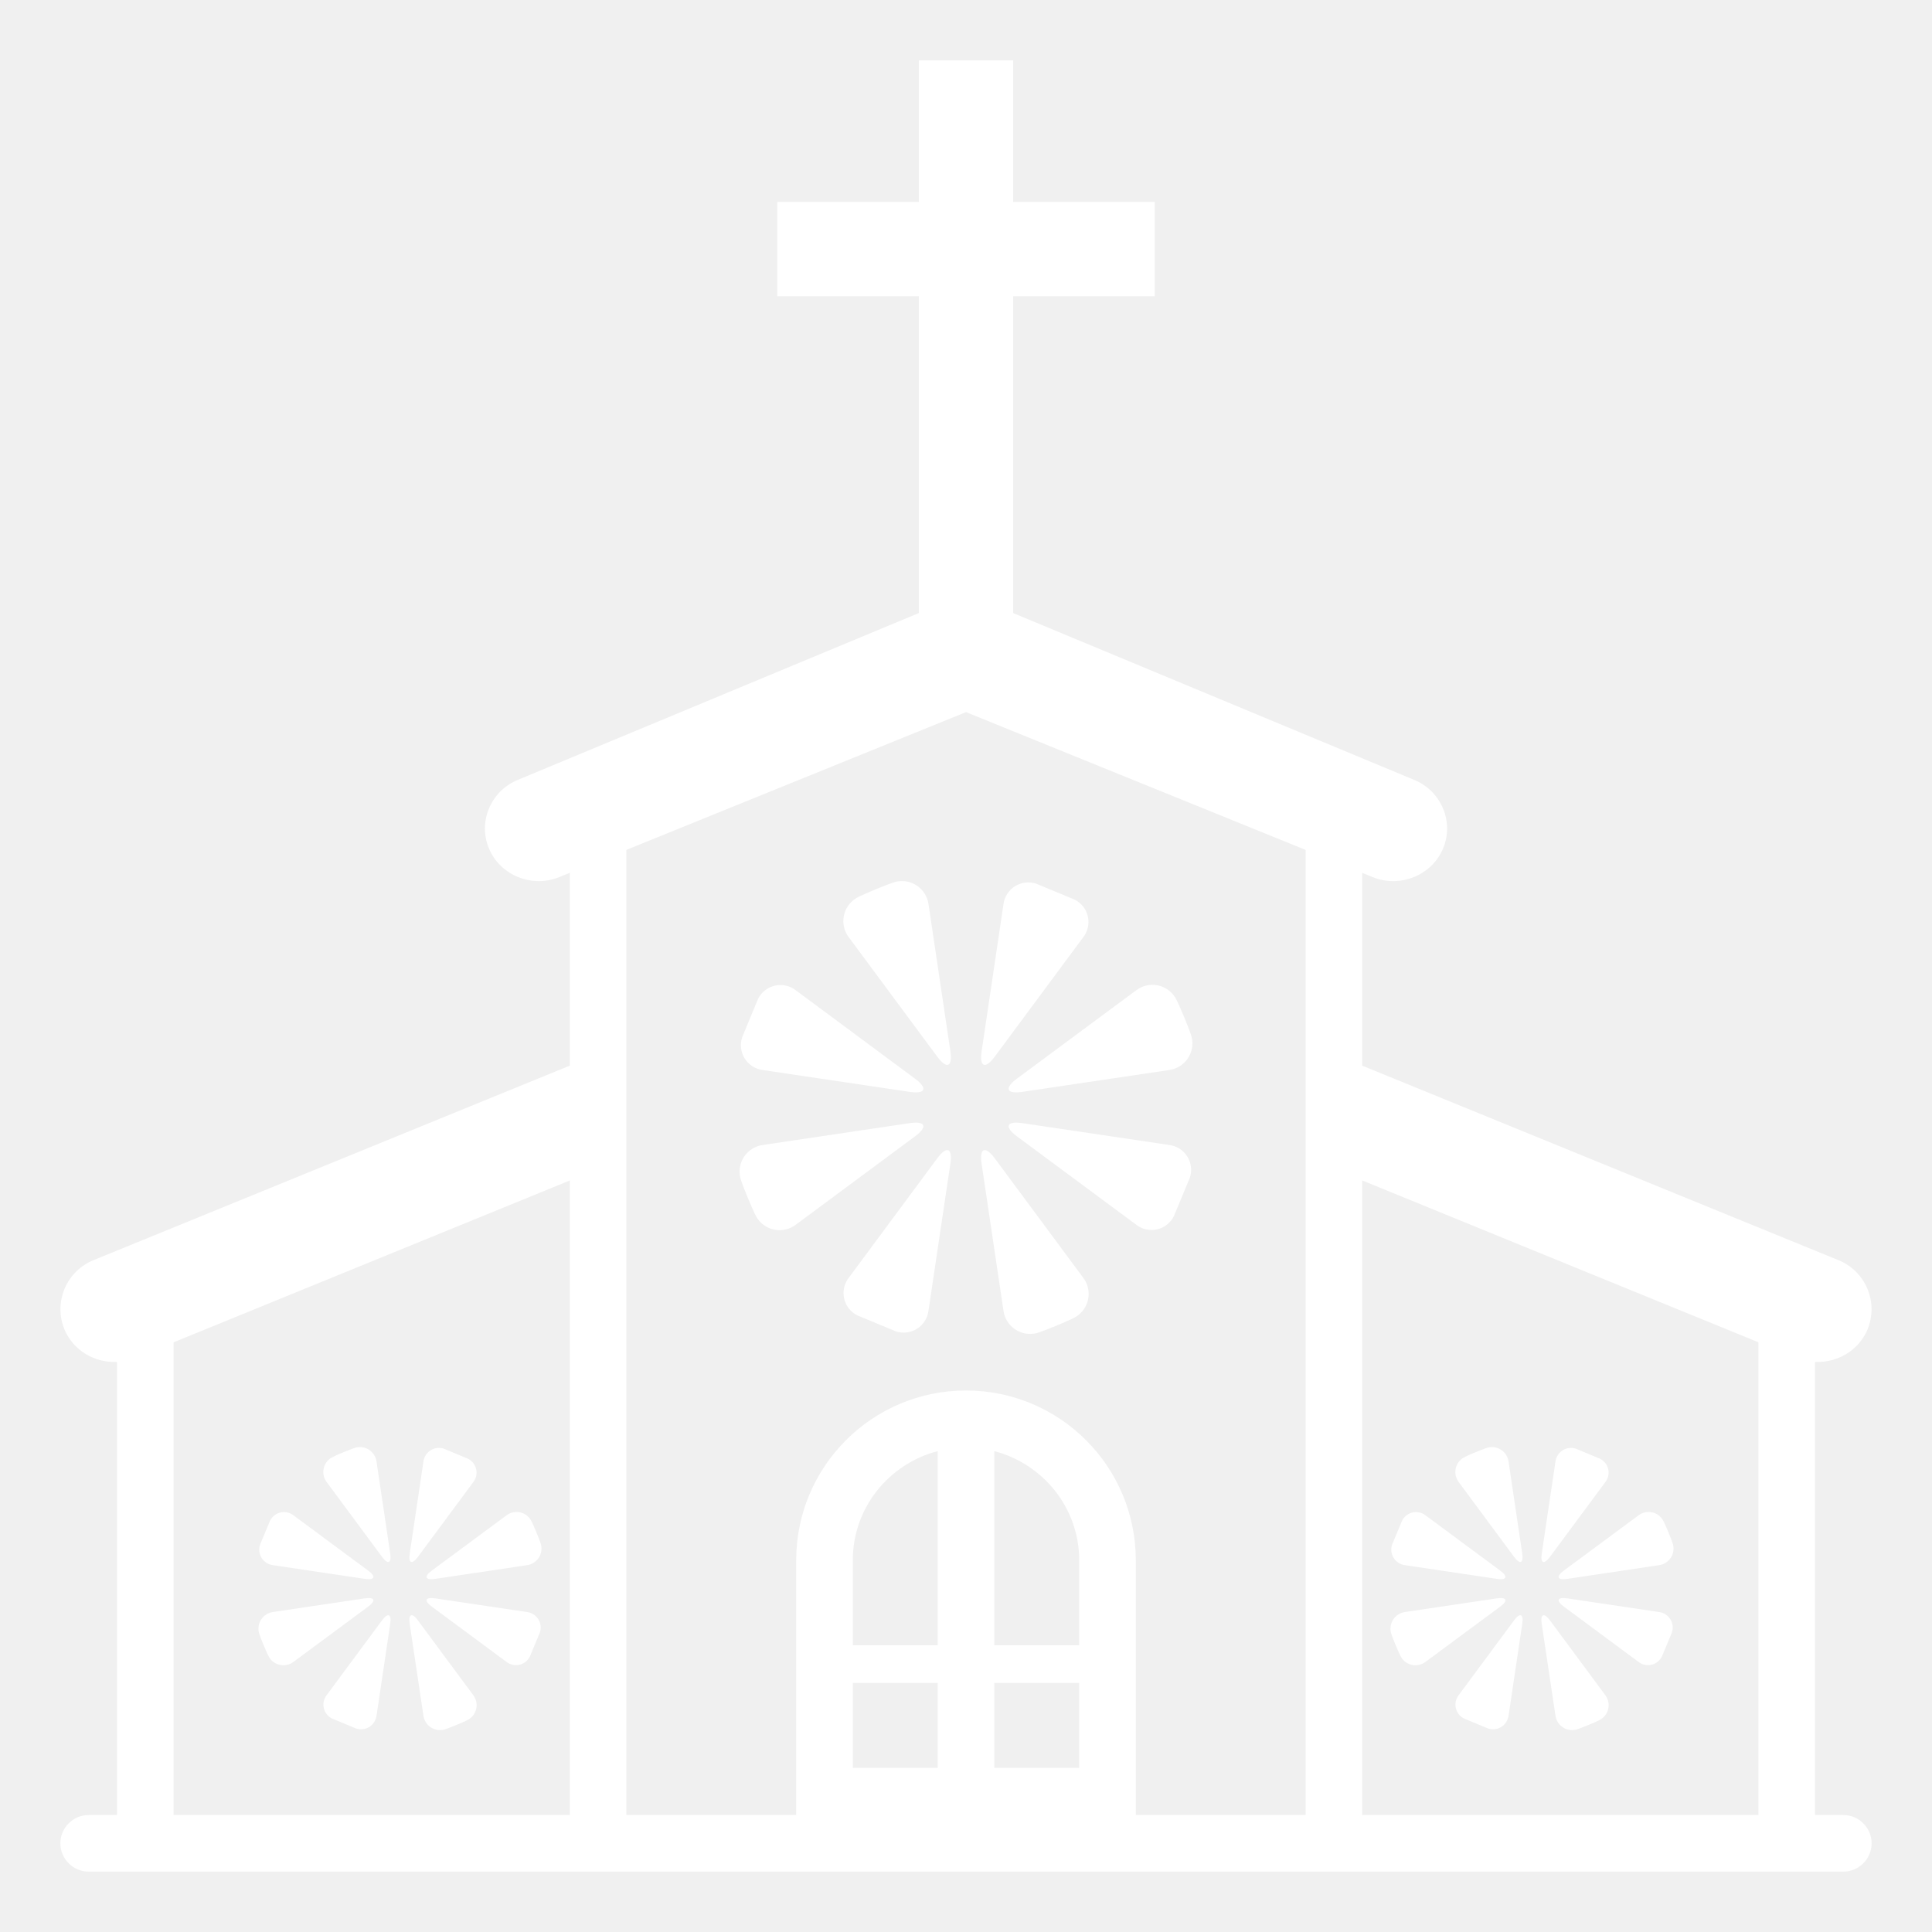
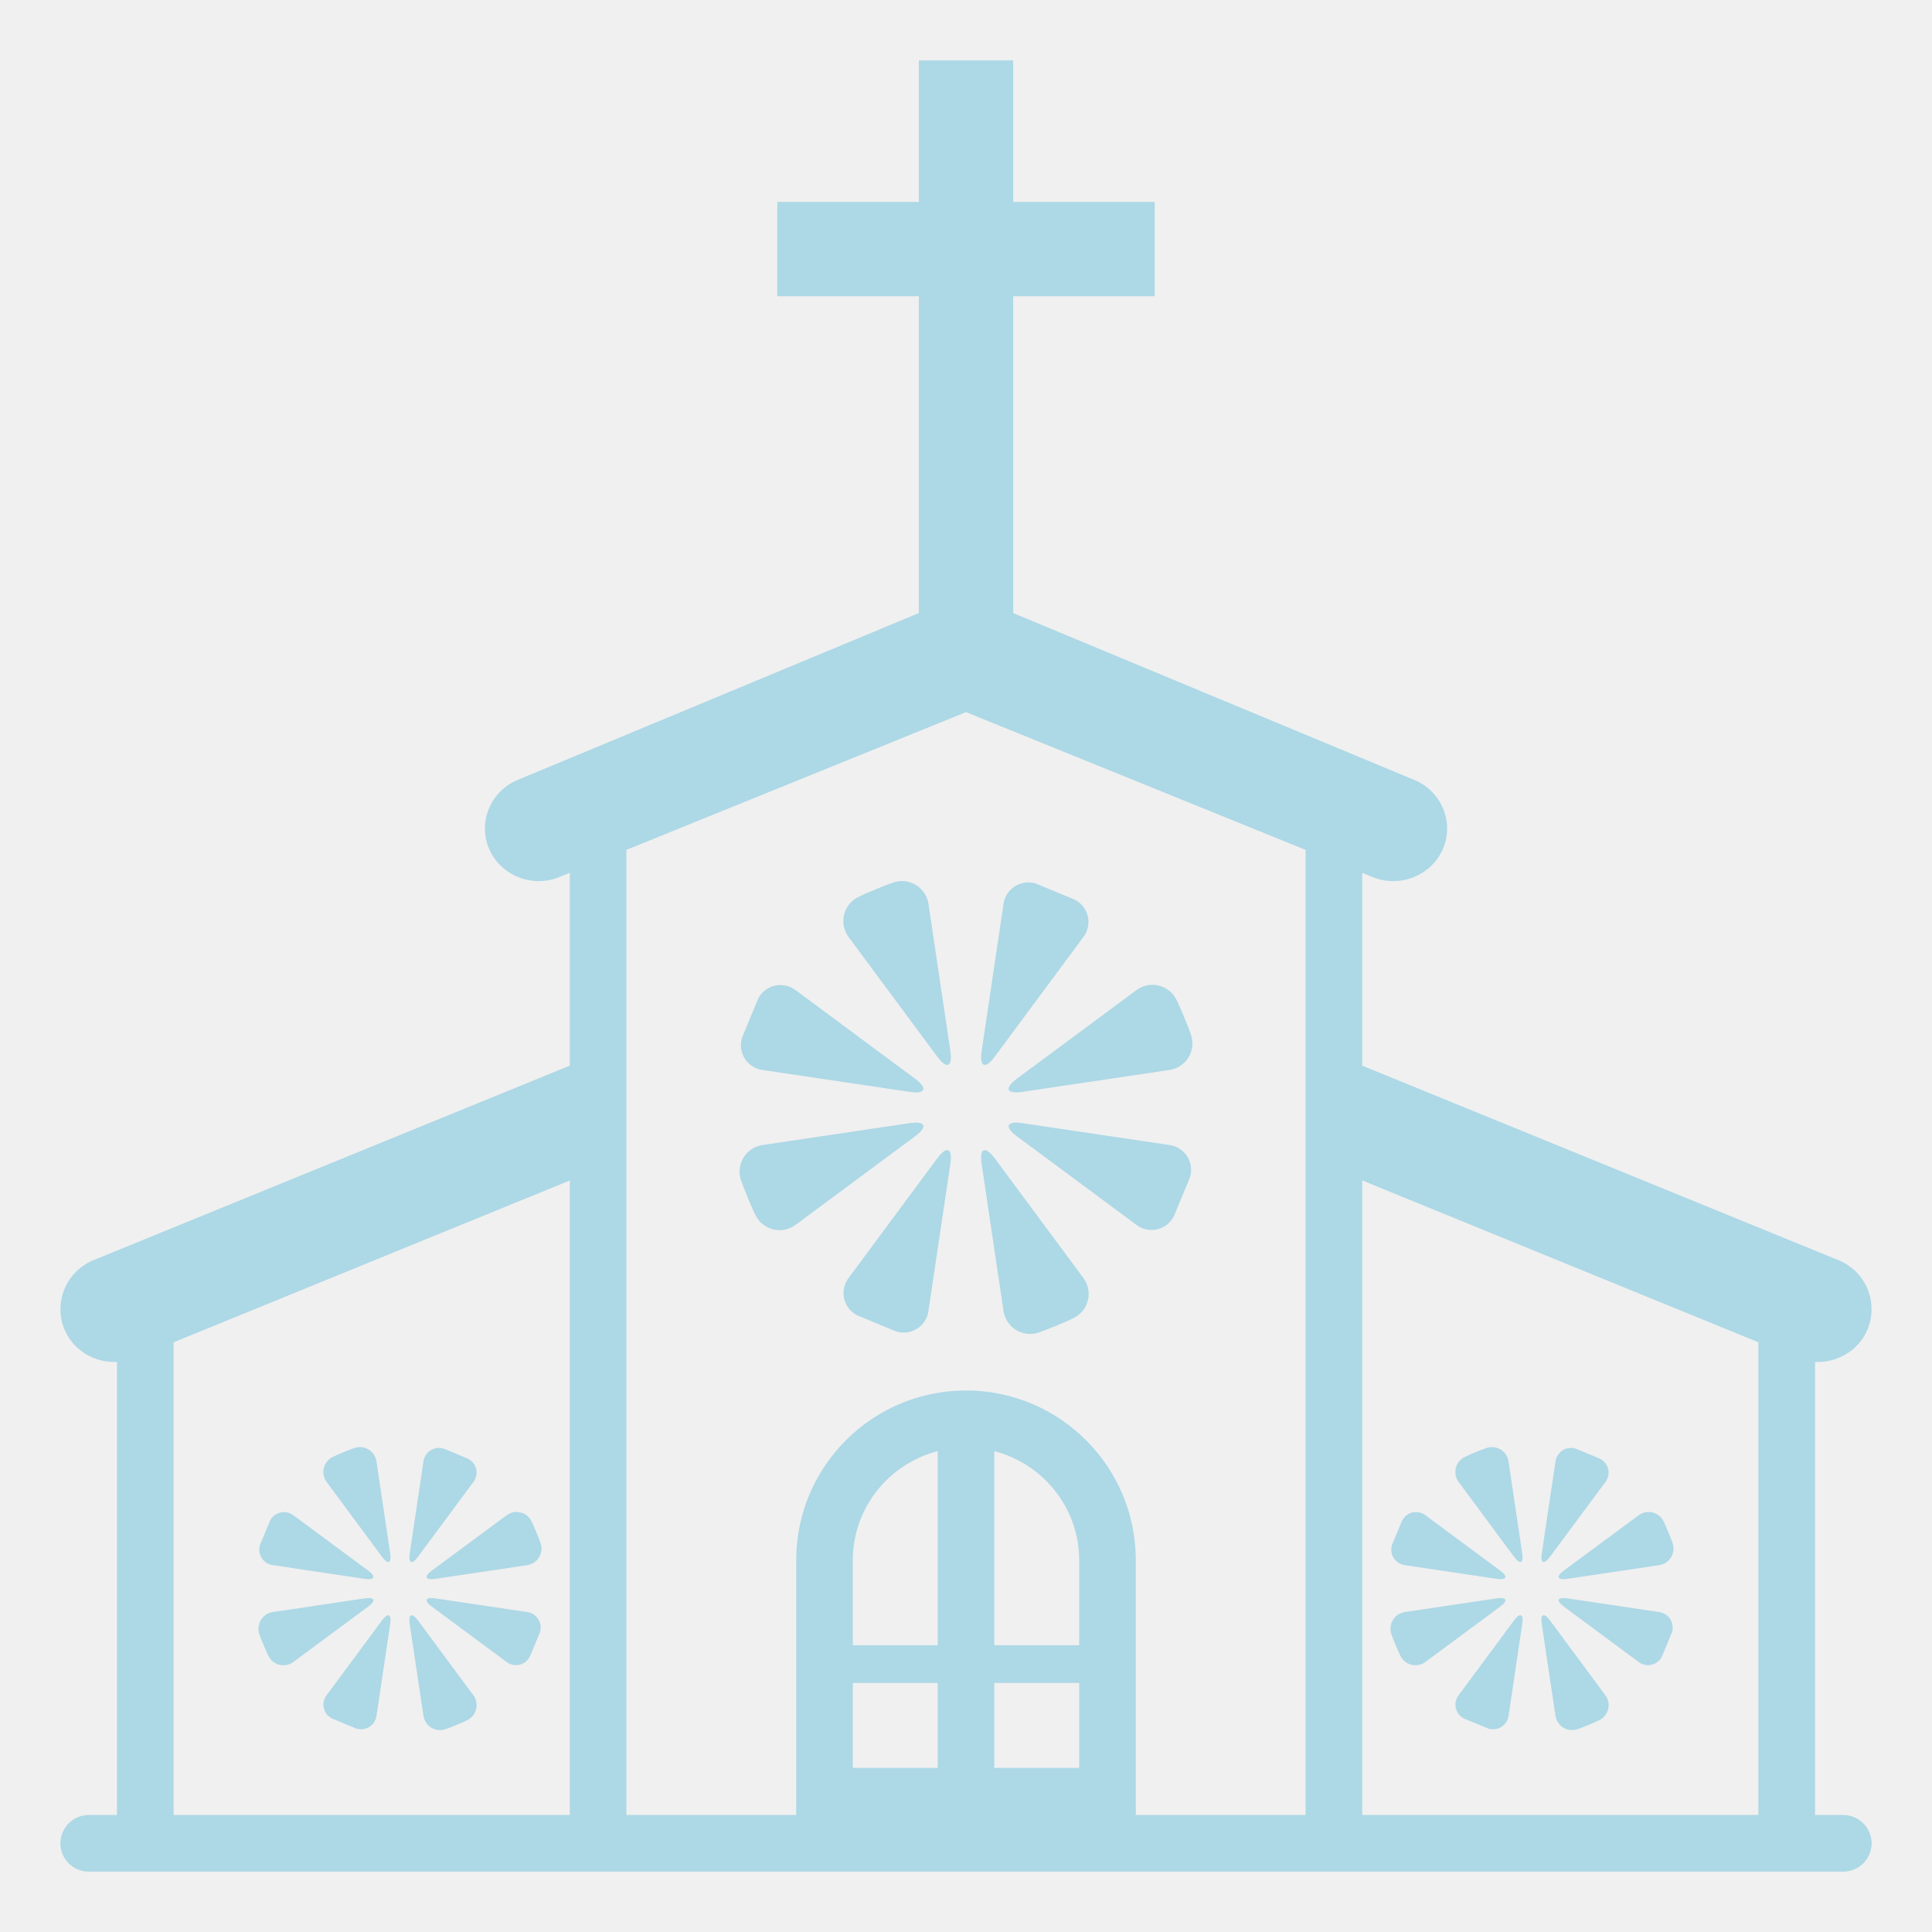
<svg xmlns="http://www.w3.org/2000/svg" width="1em" height="1em" viewBox="0 0 64 64">
-   <path fill="white" d="M61.063 60.125h-.938v-15.01c.731.035 1.443-.371 1.739-1.074a1.754 1.754 0 0 0-.965-2.297l-15.774-6.443v-6.386l.348.141c.906.367 1.956-.058 2.329-.944c.376-.887-.059-1.914-.963-2.28l-13.276-5.523V9.813h4.688V6.688h-4.688V2h-3.125v4.688H25.75v3.125h4.688v10.495l-13.276 5.523c-.904.366-1.339 1.394-.963 2.28c.373.887 1.423 1.312 2.327.944l.35-.142V35.3L3.099 41.744a1.754 1.754 0 0 0-.963 2.297c.294.703 1.008 1.11 1.739 1.074v15.01h-.937c-.517 0-.938.422-.938.938s.421.937.938.937h58.125c.514 0 .937-.422.937-.937s-.423-.938-.937-.938m-42.188 0H5.75V44.466l13.125-5.361zm12.188-1.562H28.25V55.75h2.813zm0-4.063H28.25v-2.813c0-1.742 1.199-3.198 2.813-3.617zm4.687 4.063h-2.813V55.75h2.813zm0-4.063h-2.813v-6.429c1.612.419 2.813 1.875 2.813 3.616zm7.5 5.625h-5.625v-8.438a5.625 5.625 0 0 0-11.25 0v8.438H20.75V28.153L32 23.59l11.25 4.564zm15 0H45.125V39.104l13.125 5.361z" />
-   <path fill="white" d="M31.044 34.998c.319.433.517.351.438-.181l-.723-4.859a.89.89 0 0 0-1.095-.746s-.129.03-.658.248c-.529.22-.639.29-.639.29a.889.889 0 0 0-.247 1.302zm-5.77.449l4.856.722c.53.08.613-.117.179-.438l-3.942-2.923a.83.83 0 0 0-1.254.277l-.529 1.279a.83.83 0 0 0 .69 1.083m4.855 1.759l-4.858.723a.889.889 0 0 0-.745 1.095s.029.129.247.658c.22.528.29.639.29.639a.889.889 0 0 0 1.302.247l3.945-2.924c.434-.32.351-.518-.181-.438m.915 1.17l-2.922 3.944a.828.828 0 0 0 .276 1.253l1.279.53a.828.828 0 0 0 1.081-.69l.723-4.856c.08-.531-.117-.614-.437-.181m2.197 5.041a.89.89 0 0 0 1.095.745s.129-.029.658-.247c.527-.22.639-.29.639-.29a.889.889 0 0 0 .247-1.302l-2.924-3.947c-.32-.433-.519-.35-.438.182zm5.485-5.489l-4.856-.722c-.53-.08-.613.117-.181.438l3.944 2.922a.827.827 0 0 0 1.252-.276l.531-1.279a.83.83 0 0 0-.69-1.083m-4.857-1.759l4.86-.723a.89.89 0 0 0 .745-1.096s-.029-.128-.247-.657c-.22-.528-.29-.639-.29-.639a.888.888 0 0 0-1.302-.247l-3.947 2.924c-.432.32-.349.518.181.438m-.913-1.171l2.922-3.943a.828.828 0 0 0-.276-1.253l-1.279-.53a.83.83 0 0 0-1.083.69l-.721 4.855c-.081.532.117.615.437.181M12.653 51.569c.199.271.322.22.272-.114l-.452-3.036a.556.556 0 0 0-.685-.466s-.079.019-.41.154a3.76 3.76 0 0 0-.399.181a.553.553 0 0 0-.153.813zm-3.607.28l3.034.452c.335.051.385-.073.115-.273l-2.467-1.826a.516.516 0 0 0-.783.174l-.332.798a.52.52 0 0 0 .433.675m-.314 2.645c.138.332.182.401.182.401a.553.553 0 0 0 .813.153l2.469-1.827c.27-.199.218-.323-.115-.273l-3.037.452a.559.559 0 0 0-.467.686s.019.079.155.408m3.921-.814l-1.827 2.467a.514.514 0 0 0 .174.782l.798.331c.324.095.626-.1.676-.431l.452-3.035c.05-.334-.073-.385-.273-.114m1.373 3.15c.05.332.357.543.685.466c0 0 .079-.019.408-.154c.332-.137.401-.181.401-.181a.553.553 0 0 0 .153-.813l-1.827-2.468c-.199-.271-.324-.219-.274.114zm3.428-3.43l-3.034-.452c-.335-.05-.385.074-.115.273l2.467 1.827a.514.514 0 0 0 .781-.174l.332-.798a.518.518 0 0 0-.431-.676m-3.034-1.098l3.034-.453a.555.555 0 0 0 .467-.685s-.019-.08-.155-.409c-.136-.331-.18-.4-.18-.4a.553.553 0 0 0-.813-.153l-2.469 1.826c-.269.2-.219.324.116.274m-.573-.733l1.827-2.466a.514.514 0 0 0-.174-.782l-.798-.332a.519.519 0 0 0-.676.432l-.452 3.034c-.052.334.073.385.273.114m36.306 0c.199.271.322.22.272-.114l-.452-3.036a.556.556 0 0 0-.685-.466s-.079.019-.41.154a3.76 3.76 0 0 0-.399.181a.553.553 0 0 0-.153.813zm-3.607.28l3.034.452c.335.051.385-.073.115-.273l-2.467-1.826a.516.516 0 0 0-.783.174l-.332.798a.52.52 0 0 0 .433.675m-.314 2.645c.138.332.182.401.182.401a.553.553 0 0 0 .813.153l2.469-1.827c.27-.199.218-.323-.115-.273l-3.037.452a.559.559 0 0 0-.467.686s.019.079.155.408m3.921-.814l-1.827 2.467a.514.514 0 0 0 .174.782l.798.331c.324.095.626-.1.676-.431l.452-3.035c.05-.334-.073-.385-.273-.114m1.373 3.15c.05.332.357.543.685.466c0 0 .079-.019.408-.154c.332-.137.401-.181.401-.181a.553.553 0 0 0 .153-.813l-1.827-2.468c-.199-.271-.324-.219-.274.114zm3.428-3.43l-3.034-.452c-.335-.05-.385.074-.115.273l2.467 1.827a.514.514 0 0 0 .781-.174l.332-.798a.518.518 0 0 0-.431-.676m-3.034-1.098l3.034-.453a.555.555 0 0 0 .467-.685s-.019-.08-.155-.409c-.136-.331-.18-.4-.18-.4a.553.553 0 0 0-.813-.153l-2.469 1.826c-.269.2-.219.324.116.274m-.573-.733l1.827-2.466a.514.514 0 0 0-.174-.782l-.798-.332a.519.519 0 0 0-.676.432l-.452 3.034c-.052.334.073.385.273.114" />
+   <path fill="lightblue" d="M61.063 60.125h-.938v-15.01c.731.035 1.443-.371 1.739-1.074a1.754 1.754 0 0 0-.965-2.297l-15.774-6.443v-6.386l.348.141c.906.367 1.956-.058 2.329-.944c.376-.887-.059-1.914-.963-2.28l-13.276-5.523V9.813h4.688V6.688h-4.688V2h-3.125v4.688H25.75v3.125h4.688v10.495l-13.276 5.523c-.904.366-1.339 1.394-.963 2.28c.373.887 1.423 1.312 2.327.944l.35-.142V35.3L3.099 41.744a1.754 1.754 0 0 0-.963 2.297c.294.703 1.008 1.11 1.739 1.074v15.01h-.937c-.517 0-.938.422-.938.938s.421.937.938.937h58.125c.514 0 .937-.422.937-.937s-.423-.938-.937-.938m-42.188 0H5.75V44.466l13.125-5.361zm12.188-1.562H28.25V55.75h2.813zm0-4.063H28.25v-2.813c0-1.742 1.199-3.198 2.813-3.617zm4.687 4.063h-2.813V55.75h2.813zm0-4.063h-2.813v-6.429c1.612.419 2.813 1.875 2.813 3.616zm7.5 5.625h-5.625v-8.438a5.625 5.625 0 0 0-11.25 0v8.438H20.75V28.153L32 23.59l11.25 4.564zm15 0H45.125V39.104l13.125 5.361z" />
+   <path fill="lightblue" d="M31.044 34.998c.319.433.517.351.438-.181l-.723-4.859a.89.89 0 0 0-1.095-.746s-.129.03-.658.248c-.529.22-.639.29-.639.29a.889.889 0 0 0-.247 1.302zm-5.77.449l4.856.722c.53.08.613-.117.179-.438l-3.942-2.923a.83.83 0 0 0-1.254.277l-.529 1.279a.83.83 0 0 0 .69 1.083m4.855 1.759l-4.858.723a.889.889 0 0 0-.745 1.095s.029.129.247.658c.22.528.29.639.29.639a.889.889 0 0 0 1.302.247l3.945-2.924c.434-.32.351-.518-.181-.438m.915 1.17l-2.922 3.944a.828.828 0 0 0 .276 1.253l1.279.53a.828.828 0 0 0 1.081-.69l.723-4.856c.08-.531-.117-.614-.437-.181m2.197 5.041a.89.89 0 0 0 1.095.745s.129-.029.658-.247c.527-.22.639-.29.639-.29a.889.889 0 0 0 .247-1.302l-2.924-3.947c-.32-.433-.519-.35-.438.182zm5.485-5.489l-4.856-.722c-.53-.08-.613.117-.181.438l3.944 2.922a.827.827 0 0 0 1.252-.276l.531-1.279a.83.83 0 0 0-.69-1.083m-4.857-1.759l4.86-.723a.89.89 0 0 0 .745-1.096s-.029-.128-.247-.657c-.22-.528-.29-.639-.29-.639a.888.888 0 0 0-1.302-.247l-3.947 2.924c-.432.32-.349.518.181.438m-.913-1.171l2.922-3.943a.828.828 0 0 0-.276-1.253l-1.279-.53a.83.83 0 0 0-1.083.69l-.721 4.855c-.081.532.117.615.437.181M12.653 51.569c.199.271.322.22.272-.114l-.452-3.036a.556.556 0 0 0-.685-.466s-.079.019-.41.154a3.76 3.76 0 0 0-.399.181a.553.553 0 0 0-.153.813zm-3.607.28l3.034.452c.335.051.385-.073.115-.273l-2.467-1.826a.516.516 0 0 0-.783.174l-.332.798a.52.52 0 0 0 .433.675m-.314 2.645c.138.332.182.401.182.401a.553.553 0 0 0 .813.153l2.469-1.827c.27-.199.218-.323-.115-.273l-3.037.452a.559.559 0 0 0-.467.686s.019.079.155.408m3.921-.814l-1.827 2.467a.514.514 0 0 0 .174.782l.798.331c.324.095.626-.1.676-.431l.452-3.035c.05-.334-.073-.385-.273-.114m1.373 3.15c.05.332.357.543.685.466c0 0 .079-.019.408-.154c.332-.137.401-.181.401-.181a.553.553 0 0 0 .153-.813l-1.827-2.468c-.199-.271-.324-.219-.274.114zm3.428-3.43l-3.034-.452c-.335-.05-.385.074-.115.273l2.467 1.827a.514.514 0 0 0 .781-.174l.332-.798a.518.518 0 0 0-.431-.676m-3.034-1.098l3.034-.453a.555.555 0 0 0 .467-.685s-.019-.08-.155-.409c-.136-.331-.18-.4-.18-.4a.553.553 0 0 0-.813-.153l-2.469 1.826c-.269.2-.219.324.116.274m-.573-.733l1.827-2.466a.514.514 0 0 0-.174-.782l-.798-.332a.519.519 0 0 0-.676.432l-.452 3.034c-.052.334.073.385.273.114m36.306 0c.199.271.322.22.272-.114l-.452-3.036a.556.556 0 0 0-.685-.466s-.079.019-.41.154a3.76 3.76 0 0 0-.399.181a.553.553 0 0 0-.153.813zm-3.607.28l3.034.452c.335.051.385-.073.115-.273l-2.467-1.826a.516.516 0 0 0-.783.174l-.332.798a.52.52 0 0 0 .433.675m-.314 2.645c.138.332.182.401.182.401a.553.553 0 0 0 .813.153l2.469-1.827c.27-.199.218-.323-.115-.273l-3.037.452a.559.559 0 0 0-.467.686s.019.079.155.408m3.921-.814l-1.827 2.467a.514.514 0 0 0 .174.782l.798.331c.324.095.626-.1.676-.431l.452-3.035c.05-.334-.073-.385-.273-.114m1.373 3.15c.05.332.357.543.685.466c0 0 .079-.019.408-.154c.332-.137.401-.181.401-.181a.553.553 0 0 0 .153-.813l-1.827-2.468c-.199-.271-.324-.219-.274.114zm3.428-3.43l-3.034-.452c-.335-.05-.385.074-.115.273l2.467 1.827a.514.514 0 0 0 .781-.174l.332-.798a.518.518 0 0 0-.431-.676m-3.034-1.098l3.034-.453a.555.555 0 0 0 .467-.685s-.019-.08-.155-.409c-.136-.331-.18-.4-.18-.4a.553.553 0 0 0-.813-.153l-2.469 1.826c-.269.2-.219.324.116.274m-.573-.733l1.827-2.466a.514.514 0 0 0-.174-.782l-.798-.332a.519.519 0 0 0-.676.432l-.452 3.034c-.052.334.073.385.273.114" />
</svg>
